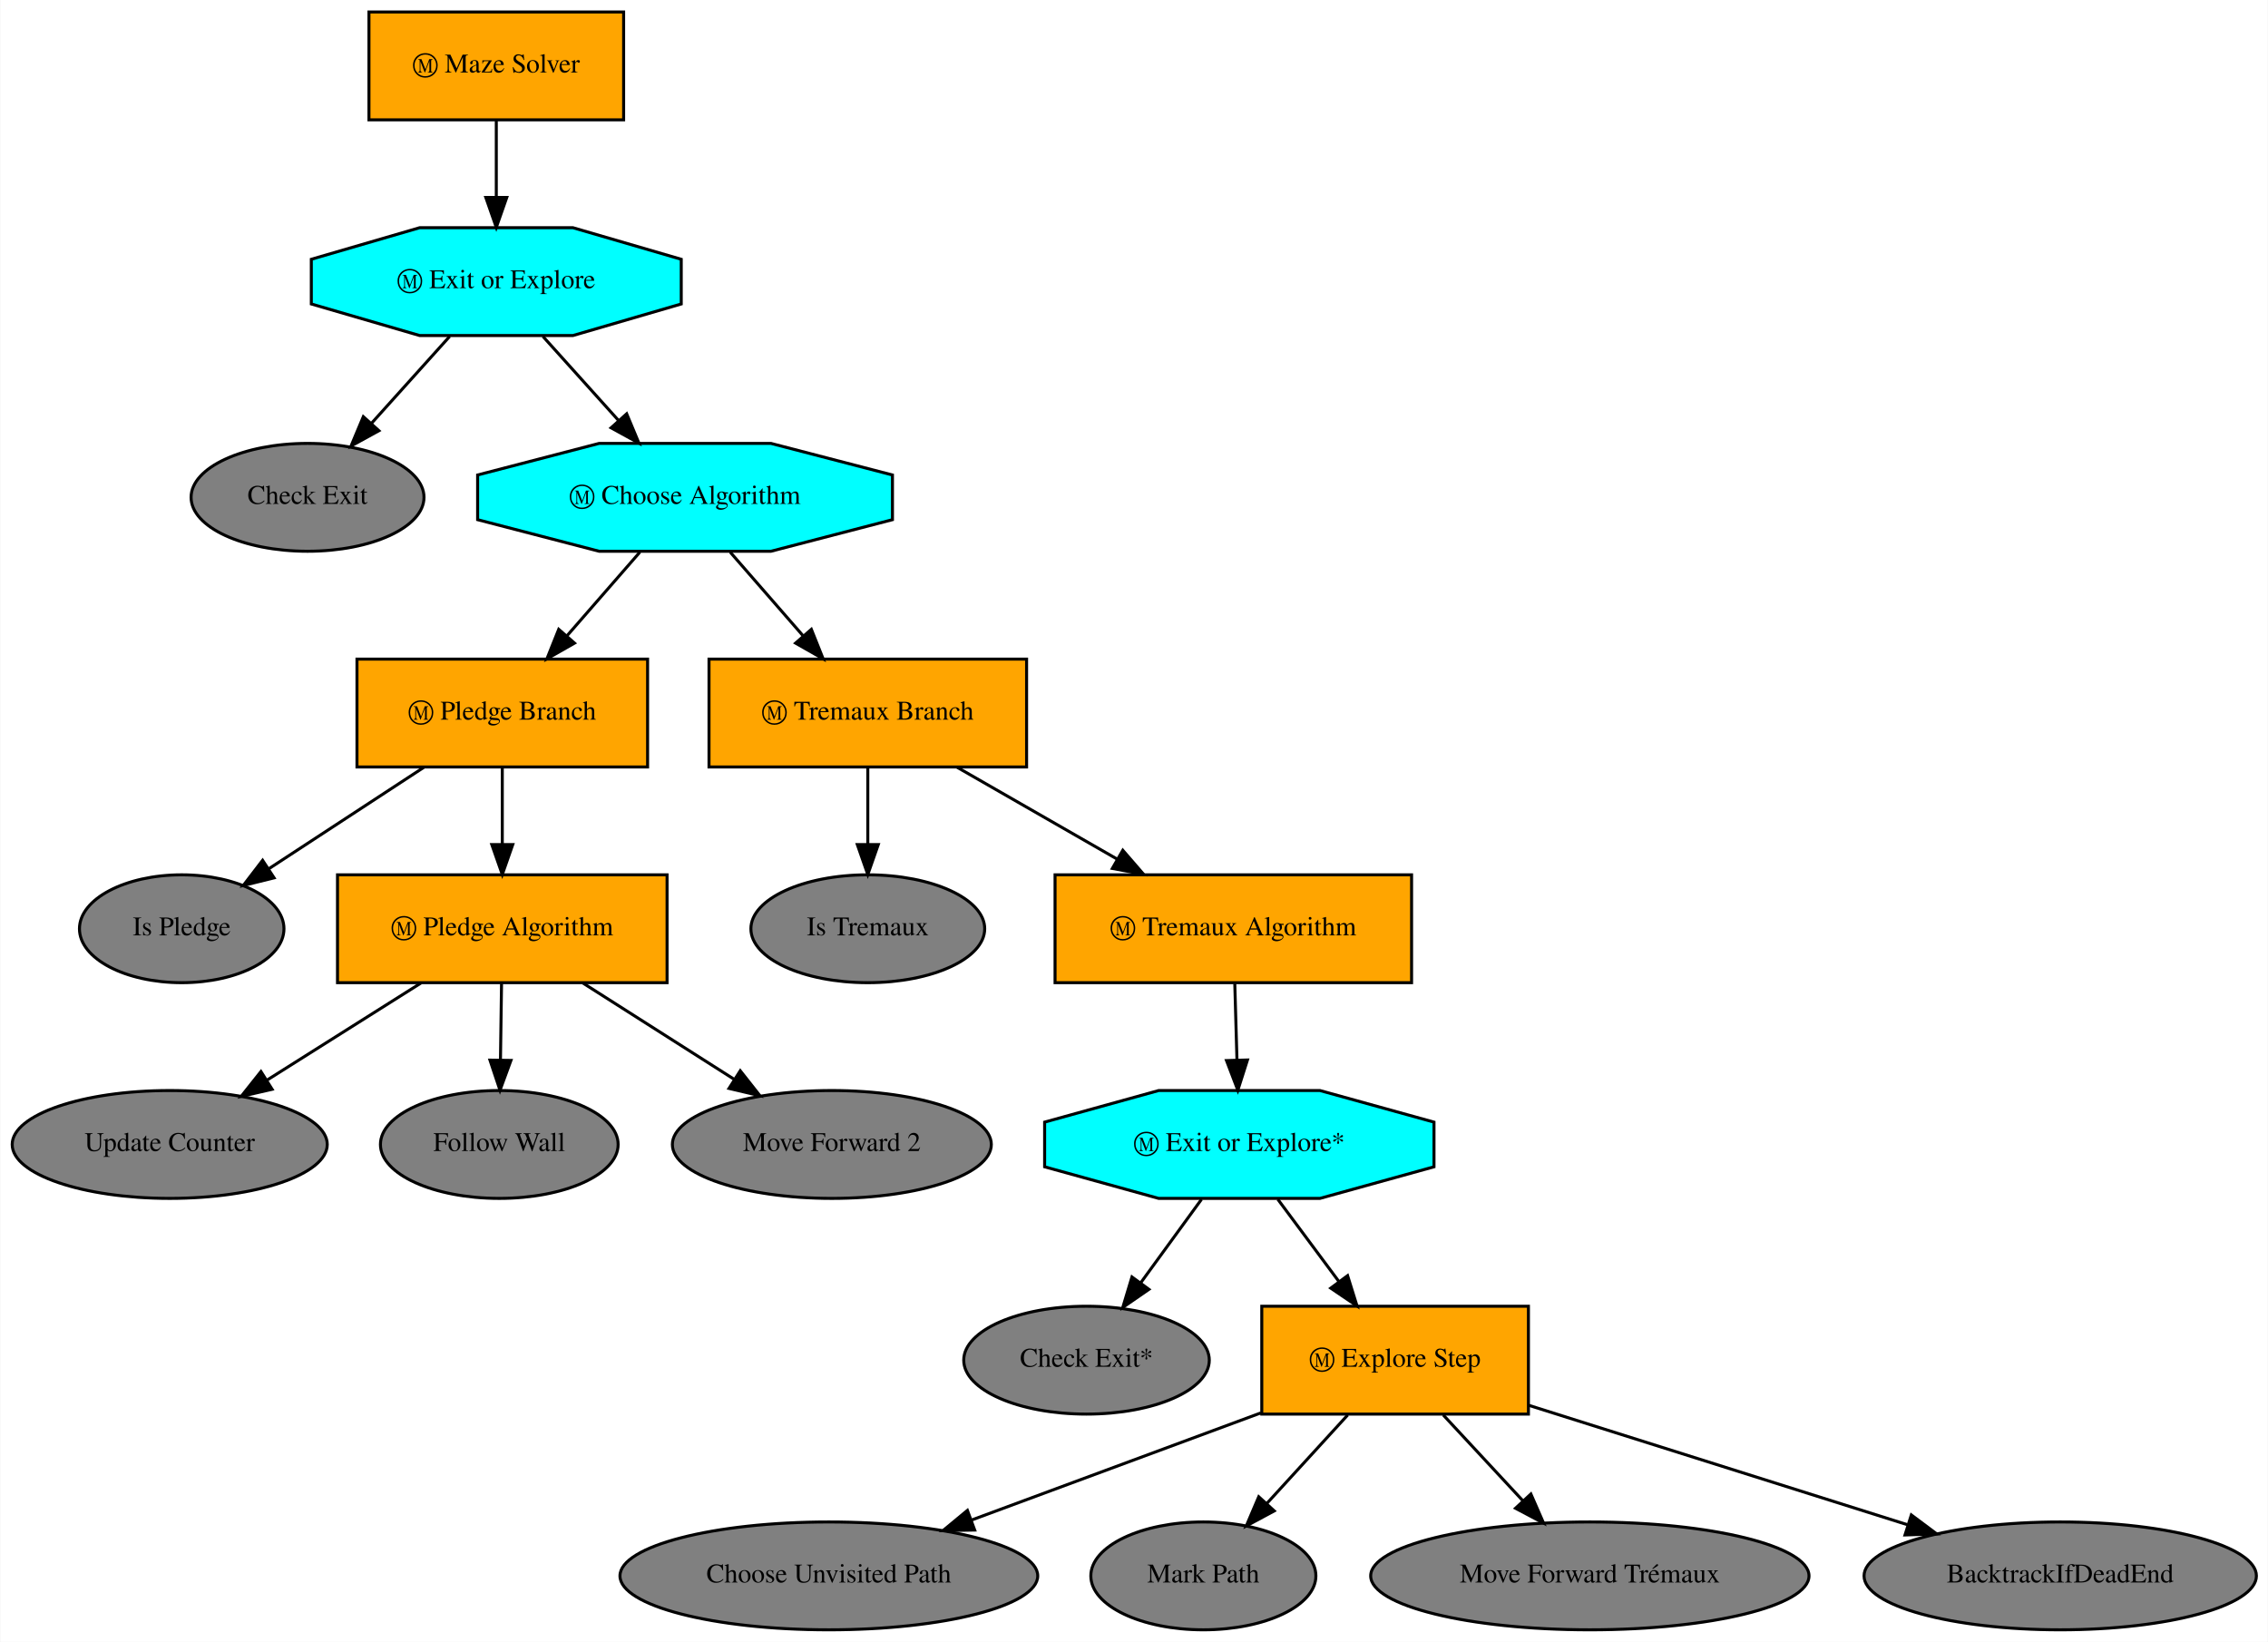
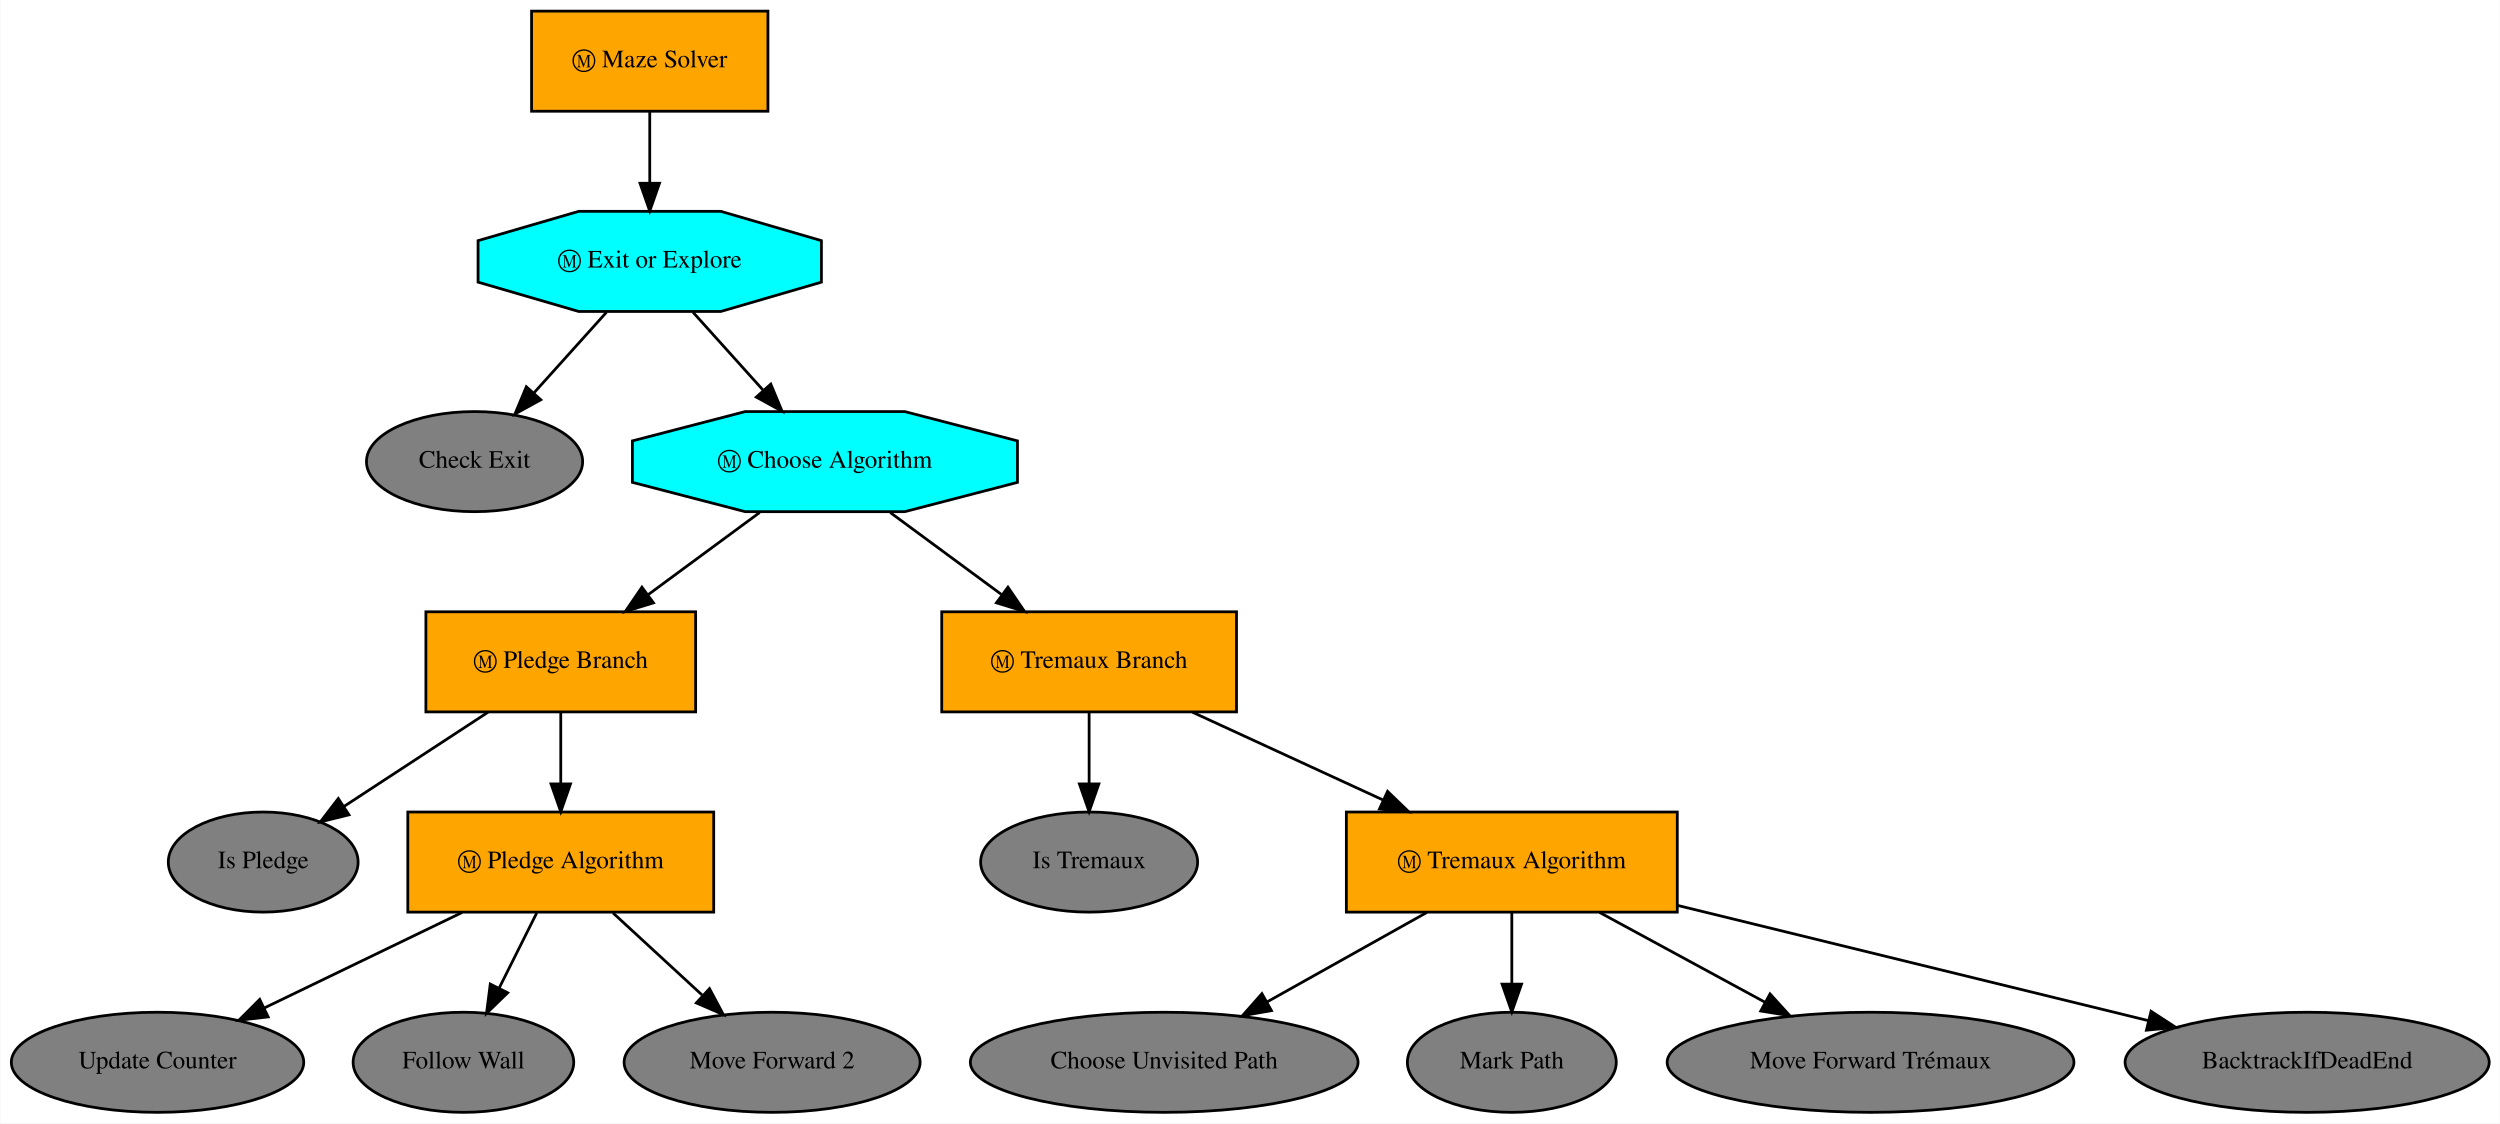
- <svg xmlns="http://www.w3.org/2000/svg" width="757pt" height="548pt" viewBox="0.00 0.00 756.78 548.00">
-   <g id="graph0" class="graph" transform="scale(1 1) rotate(0) translate(4 544)">
-     <polygon fill="white" stroke="transparent" points="-4,4 -4,-544 752.78,-544 752.78,4 -4,4" />
+ <svg xmlns="http://www.w3.org/2000/svg" width="899pt" height="404pt" viewBox="0.00 0.00 898.78 404.00">
+   <g id="graph0" class="graph" transform="scale(1 1) rotate(0) translate(4 400)">
+     <polygon fill="white" stroke="transparent" points="-4,4 -4,-400 894.78,-400 894.78,4 -4,4" />
    <g id="node1" class="node">
-       <polygon fill="orange" stroke="black" points="204.04,-540 119.04,-540 119.04,-504 204.04,-504 204.04,-540" />
-       <text text-anchor="middle" x="161.54" y="-519.8" font-family="Times,serif" font-size="9.00">Ⓜ Maze Solver</text>
+       <polygon fill="orange" stroke="black" points="272.04,-396 187.04,-396 187.04,-360 272.04,-360 272.04,-396" />
+       <text text-anchor="middle" x="229.54" y="-375.8" font-family="Times,serif" font-size="9.00">Ⓜ Maze Solver</text>
    </g>
    <g id="node2" class="node">
-       <polygon fill="cyan" stroke="black" points="223.27,-442.54 223.27,-457.46 187.11,-468 135.97,-468 99.8,-457.46 99.8,-442.54 135.97,-432 187.11,-432 223.27,-442.54" />
-       <text text-anchor="middle" x="161.54" y="-447.8" font-family="Times,serif" font-size="9.00">Ⓜ Exit or Explore</text>
+       <polygon fill="cyan" stroke="black" points="291.27,-298.54 291.27,-313.46 255.11,-324 203.97,-324 167.8,-313.46 167.8,-298.54 203.97,-288 255.11,-288 291.27,-298.54" />
+       <text text-anchor="middle" x="229.54" y="-303.8" font-family="Times,serif" font-size="9.00">Ⓜ Exit or Explore</text>
    </g>
    <g id="edge1" class="edge">
-       <path fill="none" stroke="black" d="M161.54,-503.7C161.54,-495.98 161.54,-486.71 161.54,-478.11" />
-       <polygon fill="black" stroke="black" points="165.04,-478.1 161.54,-468.1 158.04,-478.1 165.04,-478.1" />
+       <path fill="none" stroke="black" d="M229.54,-359.7C229.54,-351.98 229.54,-342.71 229.54,-334.11" />
+       <polygon fill="black" stroke="black" points="233.04,-334.1 229.54,-324.1 226.04,-334.1 233.04,-334.1" />
    </g>
    <g id="node3" class="node">
-       <ellipse fill="gray" stroke="black" cx="98.54" cy="-378" rx="38.87" ry="18" />
-       <text text-anchor="middle" x="98.54" y="-375.8" font-family="Times,serif" font-size="9.00">Check Exit</text>
+       <ellipse fill="gray" stroke="black" cx="166.54" cy="-234" rx="38.87" ry="18" />
+       <text text-anchor="middle" x="166.54" y="-231.8" font-family="Times,serif" font-size="9.00">Check Exit</text>
    </g>
    <g id="edge2" class="edge">
-       <path fill="none" stroke="black" d="M145.97,-431.7C138.11,-422.97 128.46,-412.24 119.92,-402.75" />
-       <polygon fill="black" stroke="black" points="122.36,-400.24 113.07,-395.14 117.16,-404.92 122.36,-400.24" />
+       <path fill="none" stroke="black" d="M213.97,-287.7C206.11,-278.97 196.46,-268.24 187.92,-258.75" />
+       <polygon fill="black" stroke="black" points="190.36,-256.24 181.07,-251.14 185.16,-260.92 190.36,-256.24" />
    </g>
    <g id="node4" class="node">
-       <polygon fill="cyan" stroke="black" points="293.77,-370.54 293.77,-385.46 253.22,-396 195.86,-396 155.31,-385.46 155.31,-370.54 195.86,-360 253.22,-360 293.77,-370.54" />
-       <text text-anchor="middle" x="224.54" y="-375.8" font-family="Times,serif" font-size="9.00">Ⓜ Choose Algorithm</text>
+       <polygon fill="cyan" stroke="black" points="361.77,-226.54 361.77,-241.46 321.22,-252 263.86,-252 223.31,-241.46 223.31,-226.54 263.86,-216 321.22,-216 361.77,-226.54" />
+       <text text-anchor="middle" x="292.54" y="-231.8" font-family="Times,serif" font-size="9.00">Ⓜ Choose Algorithm</text>
    </g>
    <g id="edge3" class="edge">
-       <path fill="none" stroke="black" d="M177.11,-431.7C184.74,-423.22 194.06,-412.86 202.41,-403.58" />
-       <polygon fill="black" stroke="black" points="205.06,-405.88 209.14,-396.1 199.85,-401.2 205.06,-405.88" />
+       <path fill="none" stroke="black" d="M245.11,-287.7C252.74,-279.22 262.06,-268.86 270.41,-259.58" />
+       <polygon fill="black" stroke="black" points="273.06,-261.88 277.14,-252.1 267.85,-257.2 273.06,-261.88" />
    </g>
    <g id="node5" class="node">
-       <polygon fill="orange" stroke="black" points="212.04,-324 115.04,-324 115.04,-288 212.04,-288 212.04,-324" />
-       <text text-anchor="middle" x="163.54" y="-303.8" font-family="Times,serif" font-size="9.00">Ⓜ Pledge Branch</text>
+       <polygon fill="orange" stroke="black" points="246.04,-180 149.04,-180 149.04,-144 246.04,-144 246.04,-180" />
+       <text text-anchor="middle" x="197.54" y="-159.8" font-family="Times,serif" font-size="9.00">Ⓜ Pledge Branch</text>
    </g>
    <g id="edge4" class="edge">
-       <path fill="none" stroke="black" d="M209.46,-359.7C202.15,-351.3 193.23,-341.07 185.2,-331.86" />
-       <polygon fill="black" stroke="black" points="187.65,-329.34 178.44,-324.1 182.38,-333.94 187.65,-329.34" />
+       <path fill="none" stroke="black" d="M269.06,-215.7C256.98,-206.8 242.08,-195.82 229.02,-186.2" />
+       <polygon fill="black" stroke="black" points="230.88,-183.22 220.75,-180.1 226.73,-188.85 230.88,-183.22" />
    </g>
    <g id="node11" class="node">
-       <polygon fill="orange" stroke="black" points="338.54,-324 232.54,-324 232.54,-288 338.54,-288 338.54,-324" />
-       <text text-anchor="middle" x="285.54" y="-303.8" font-family="Times,serif" font-size="9.00">Ⓜ Tremaux Branch</text>
+       <polygon fill="orange" stroke="black" points="440.54,-180 334.54,-180 334.54,-144 440.54,-144 440.54,-180" />
+       <text text-anchor="middle" x="387.54" y="-159.8" font-family="Times,serif" font-size="9.00">Ⓜ Tremaux Branch</text>
    </g>
    <g id="edge10" class="edge">
-       <path fill="none" stroke="black" d="M239.62,-359.7C246.93,-351.3 255.85,-341.07 263.87,-331.86" />
-       <polygon fill="black" stroke="black" points="266.7,-333.94 270.63,-324.1 261.43,-329.34 266.7,-333.94" />
+       <path fill="none" stroke="black" d="M316.02,-215.7C328.1,-206.8 342.99,-195.82 356.05,-186.2" />
+       <polygon fill="black" stroke="black" points="358.35,-188.85 364.33,-180.1 354.2,-183.22 358.35,-188.85" />
    </g>
    <g id="node6" class="node">
-       <ellipse fill="gray" stroke="black" cx="56.54" cy="-234" rx="34.13" ry="18" />
-       <text text-anchor="middle" x="56.54" y="-231.8" font-family="Times,serif" font-size="9.00">Is Pledge</text>
+       <ellipse fill="gray" stroke="black" cx="90.54" cy="-90" rx="34.13" ry="18" />
+       <text text-anchor="middle" x="90.54" y="-87.8" font-family="Times,serif" font-size="9.00">Is Pledge</text>
    </g>
    <g id="edge5" class="edge">
-       <path fill="none" stroke="black" d="M137.36,-287.88C121.7,-277.63 101.77,-264.59 85.62,-254.03" />
-       <polygon fill="black" stroke="black" points="87.37,-250.99 77.09,-248.44 83.54,-256.85 87.37,-250.99" />
+       <path fill="none" stroke="black" d="M171.36,-143.88C155.7,-133.63 135.77,-120.59 119.62,-110.03" />
+       <polygon fill="black" stroke="black" points="121.37,-106.99 111.09,-104.44 117.54,-112.85 121.37,-106.99" />
    </g>
    <g id="node7" class="node">
-       <polygon fill="orange" stroke="black" points="218.54,-252 108.54,-252 108.54,-216 218.54,-216 218.54,-252" />
-       <text text-anchor="middle" x="163.54" y="-231.8" font-family="Times,serif" font-size="9.00">Ⓜ Pledge Algorithm</text>
+       <polygon fill="orange" stroke="black" points="252.54,-108 142.54,-108 142.54,-72 252.54,-72 252.54,-108" />
+       <text text-anchor="middle" x="197.54" y="-87.8" font-family="Times,serif" font-size="9.00">Ⓜ Pledge Algorithm</text>
    </g>
    <g id="edge6" class="edge">
-       <path fill="none" stroke="black" d="M163.54,-287.7C163.54,-279.98 163.54,-270.71 163.54,-262.11" />
-       <polygon fill="black" stroke="black" points="167.04,-262.1 163.54,-252.1 160.04,-262.1 167.04,-262.1" />
+       <path fill="none" stroke="black" d="M197.54,-143.7C197.54,-135.98 197.54,-126.71 197.54,-118.11" />
+       <polygon fill="black" stroke="black" points="201.04,-118.1 197.54,-108.1 194.04,-118.1 201.04,-118.1" />
    </g>
    <g id="node8" class="node">
-       <ellipse fill="gray" stroke="black" cx="52.54" cy="-162" rx="52.58" ry="18" />
-       <text text-anchor="middle" x="52.54" y="-159.8" font-family="Times,serif" font-size="9.00">Update Counter</text>
+       <ellipse fill="gray" stroke="black" cx="52.54" cy="-18" rx="52.58" ry="18" />
+       <text text-anchor="middle" x="52.54" y="-15.8" font-family="Times,serif" font-size="9.00">Update Counter</text>
    </g>
    <g id="edge7" class="edge">
-       <path fill="none" stroke="black" d="M136.39,-215.88C120.9,-206.11 101.38,-193.8 85.08,-183.52" />
-       <polygon fill="black" stroke="black" points="86.72,-180.42 76.4,-178.05 82.99,-186.34 86.72,-180.42" />
+       <path fill="none" stroke="black" d="M162.07,-71.88C140.5,-61.46 112.95,-48.17 90.88,-37.51" />
+       <polygon fill="black" stroke="black" points="92.32,-34.32 81.79,-33.12 89.28,-40.62 92.32,-34.32" />
    </g>
    <g id="node9" class="node">
-       <ellipse fill="gray" stroke="black" cx="162.54" cy="-162" rx="39.67" ry="18" />
-       <text text-anchor="middle" x="162.54" y="-159.8" font-family="Times,serif" font-size="9.00">Follow Wall</text>
+       <ellipse fill="gray" stroke="black" cx="162.54" cy="-18" rx="39.67" ry="18" />
+       <text text-anchor="middle" x="162.54" y="-15.8" font-family="Times,serif" font-size="9.00">Follow Wall</text>
    </g>
    <g id="edge8" class="edge">
-       <path fill="none" stroke="black" d="M163.29,-215.7C163.18,-207.98 163.05,-198.71 162.93,-190.11" />
-       <polygon fill="black" stroke="black" points="166.43,-190.05 162.78,-180.1 159.43,-190.15 166.43,-190.05" />
+       <path fill="none" stroke="black" d="M188.89,-71.7C184.8,-63.52 179.84,-53.6 175.33,-44.58" />
+       <polygon fill="black" stroke="black" points="178.45,-43 170.85,-35.62 172.19,-46.13 178.45,-43" />
    </g>
    <g id="node10" class="node">
-       <ellipse fill="gray" stroke="black" cx="273.54" cy="-162" rx="53.23" ry="18" />
-       <text text-anchor="middle" x="273.54" y="-159.8" font-family="Times,serif" font-size="9.00">Move Forward 2</text>
+       <ellipse fill="gray" stroke="black" cx="273.54" cy="-18" rx="53.23" ry="18" />
+       <text text-anchor="middle" x="273.54" y="-15.8" font-family="Times,serif" font-size="9.00">Move Forward 2</text>
    </g>
    <g id="edge9" class="edge">
-       <path fill="none" stroke="black" d="M190.45,-215.88C205.69,-206.18 224.86,-193.97 240.95,-183.74" />
-       <polygon fill="black" stroke="black" points="242.97,-186.6 249.53,-178.28 239.21,-180.7 242.97,-186.6" />
+       <path fill="none" stroke="black" d="M216.33,-71.7C225.99,-62.79 237.91,-51.81 248.36,-42.19" />
+       <polygon fill="black" stroke="black" points="251.03,-44.49 256.01,-35.14 246.28,-39.34 251.03,-44.49" />
    </g>
    <g id="node12" class="node">
-       <ellipse fill="gray" stroke="black" cx="285.54" cy="-234" rx="39.02" ry="18" />
-       <text text-anchor="middle" x="285.54" y="-231.8" font-family="Times,serif" font-size="9.00">Is Tremaux</text>
+       <ellipse fill="gray" stroke="black" cx="387.54" cy="-90" rx="39.02" ry="18" />
+       <text text-anchor="middle" x="387.54" y="-87.8" font-family="Times,serif" font-size="9.00">Is Tremaux</text>
    </g>
    <g id="edge11" class="edge">
-       <path fill="none" stroke="black" d="M285.54,-287.7C285.54,-279.98 285.54,-270.71 285.54,-262.11" />
-       <polygon fill="black" stroke="black" points="289.04,-262.1 285.54,-252.1 282.04,-262.1 289.04,-262.1" />
+       <path fill="none" stroke="black" d="M387.54,-143.7C387.54,-135.98 387.54,-126.71 387.54,-118.11" />
+       <polygon fill="black" stroke="black" points="391.04,-118.1 387.54,-108.1 384.04,-118.1 391.04,-118.1" />
    </g>
    <g id="node13" class="node">
-       <polygon fill="orange" stroke="black" points="467.04,-252 348.04,-252 348.04,-216 467.04,-216 467.04,-252" />
-       <text text-anchor="middle" x="407.54" y="-231.8" font-family="Times,serif" font-size="9.00">Ⓜ Tremaux Algorithm</text>
+       <polygon fill="orange" stroke="black" points="599.04,-108 480.04,-108 480.04,-72 599.04,-72 599.04,-108" />
+       <text text-anchor="middle" x="539.54" y="-87.8" font-family="Times,serif" font-size="9.00">Ⓜ Tremaux Algorithm</text>
    </g>
    <g id="edge12" class="edge">
-       <path fill="none" stroke="black" d="M315.38,-287.88C331.48,-278.64 351.54,-267.13 368.83,-257.21" />
-       <polygon fill="black" stroke="black" points="370.65,-260.2 377.58,-252.19 367.16,-254.13 370.65,-260.2" />
+       <path fill="none" stroke="black" d="M424.72,-143.88C445.41,-134.35 471.34,-122.41 493.32,-112.28" />
+       <polygon fill="black" stroke="black" points="494.86,-115.43 502.48,-108.07 491.93,-109.07 494.86,-115.43" />
    </g>
    <g id="node14" class="node">
-       <polygon fill="cyan" stroke="black" points="474.52,-154.54 474.52,-169.46 436.46,-180 382.62,-180 344.56,-169.46 344.56,-154.54 382.62,-144 436.46,-144 474.52,-154.54" />
-       <text text-anchor="middle" x="409.54" y="-159.8" font-family="Times,serif" font-size="9.00">Ⓜ Exit or Explore*</text>
+       <ellipse fill="gray" stroke="black" cx="414.54" cy="-18" rx="69.72" ry="18" />
+       <text text-anchor="middle" x="414.54" y="-15.8" font-family="Times,serif" font-size="9.00">Choose Unvisited Path</text>
    </g>
    <g id="edge13" class="edge">
-       <path fill="none" stroke="black" d="M408.03,-215.7C408.25,-207.98 408.52,-198.71 408.76,-190.11" />
-       <polygon fill="black" stroke="black" points="412.26,-190.2 409.05,-180.1 405.27,-190 412.26,-190.2" />
+       <path fill="none" stroke="black" d="M508.96,-71.88C491.65,-62.18 469.87,-49.98 451.59,-39.75" />
+       <polygon fill="black" stroke="black" points="453.1,-36.58 442.66,-34.75 449.68,-42.69 453.1,-36.58" />
    </g>
    <g id="node15" class="node">
-       <ellipse fill="gray" stroke="black" cx="358.54" cy="-90" rx="40.98" ry="18" />
-       <text text-anchor="middle" x="358.54" y="-87.8" font-family="Times,serif" font-size="9.00">Check Exit*</text>
+       <ellipse fill="gray" stroke="black" cx="539.54" cy="-18" rx="37.56" ry="18" />
+       <text text-anchor="middle" x="539.54" y="-15.8" font-family="Times,serif" font-size="9.00">Mark Path</text>
    </g>
    <g id="edge14" class="edge">
-       <path fill="none" stroke="black" d="M396.93,-143.7C390.79,-135.27 383.29,-124.97 376.56,-115.73" />
-       <polygon fill="black" stroke="black" points="379.37,-113.64 370.65,-107.62 373.71,-117.77 379.37,-113.64" />
+       <path fill="none" stroke="black" d="M539.54,-71.7C539.54,-63.98 539.54,-54.71 539.54,-46.11" />
+       <polygon fill="black" stroke="black" points="543.04,-46.1 539.54,-36.1 536.04,-46.1 543.04,-46.1" />
    </g>
    <g id="node16" class="node">
-       <polygon fill="orange" stroke="black" points="506.04,-108 417.04,-108 417.04,-72 506.04,-72 506.04,-108" />
-       <text text-anchor="middle" x="461.54" y="-87.8" font-family="Times,serif" font-size="9.00">Ⓜ Explore Step</text>
+       <ellipse fill="gray" stroke="black" cx="668.54" cy="-18" rx="73.15" ry="18" />
+       <text text-anchor="middle" x="668.54" y="-15.8" font-family="Times,serif" font-size="9.00">Move Forward Trémaux</text>
    </g>
    <g id="edge15" class="edge">
-       <path fill="none" stroke="black" d="M422.39,-143.7C428.56,-135.39 436.08,-125.28 442.86,-116.14" />
-       <polygon fill="black" stroke="black" points="445.68,-118.22 448.83,-108.1 440.06,-114.04 445.68,-118.22" />
+       <path fill="none" stroke="black" d="M571.1,-71.88C589.04,-62.14 611.64,-49.87 630.56,-39.61" />
+       <polygon fill="black" stroke="black" points="632.39,-42.6 639.51,-34.75 629.05,-36.44 632.39,-42.6" />
    </g>
    <g id="node17" class="node">
-       <ellipse fill="gray" stroke="black" cx="272.54" cy="-18" rx="69.72" ry="18" />
-       <text text-anchor="middle" x="272.54" y="-15.8" font-family="Times,serif" font-size="9.00">Choose Unvisited Path</text>
+       <ellipse fill="gray" stroke="black" cx="825.54" cy="-18" rx="65.48" ry="18" />
+       <text text-anchor="middle" x="825.54" y="-15.8" font-family="Times,serif" font-size="9.00">BacktrackIfDeadEnd</text>
    </g>
    <g id="edge16" class="edge">
-       <path fill="none" stroke="black" d="M416.75,-72.41C387.72,-61.66 349.94,-47.67 320.33,-36.7" />
-       <polygon fill="black" stroke="black" points="321.22,-33.3 310.63,-33.11 318.79,-39.86 321.22,-33.3" />
-     </g>
-     <g id="node18" class="node">
-       <ellipse fill="gray" stroke="black" cx="397.54" cy="-18" rx="37.56" ry="18" />
-       <text text-anchor="middle" x="397.54" y="-15.8" font-family="Times,serif" font-size="9.00">Mark Path</text>
-     </g>
-     <g id="edge17" class="edge">
-       <path fill="none" stroke="black" d="M445.72,-71.7C437.54,-62.75 427.45,-51.71 418.62,-42.06" />
-       <polygon fill="black" stroke="black" points="421.2,-39.69 411.87,-34.67 416.03,-44.41 421.2,-39.69" />
-     </g>
-     <g id="node19" class="node">
-       <ellipse fill="gray" stroke="black" cx="526.54" cy="-18" rx="73.15" ry="18" />
-       <text text-anchor="middle" x="526.54" y="-15.8" font-family="Times,serif" font-size="9.00">Move Forward Trémaux</text>
-     </g>
-     <g id="edge18" class="edge">
-       <path fill="none" stroke="black" d="M477.61,-71.7C485.6,-63.09 495.38,-52.55 504.1,-43.17" />
-       <polygon fill="black" stroke="black" points="506.86,-45.33 511.1,-35.62 501.73,-40.57 506.86,-45.33" />
-     </g>
-     <g id="node20" class="node">
-       <ellipse fill="gray" stroke="black" cx="683.54" cy="-18" rx="65.48" ry="18" />
-       <text text-anchor="middle" x="683.54" y="-15.8" font-family="Times,serif" font-size="9.00">BacktrackIfDeadEnd</text>
-     </g>
-     <g id="edge19" class="edge">
-       <path fill="none" stroke="black" d="M506.2,-74.92C542.69,-63.41 594.3,-47.14 632.44,-35.11" />
-       <polygon fill="black" stroke="black" points="633.84,-38.34 642.32,-32 631.73,-31.66 633.84,-38.34" />
+       <path fill="none" stroke="black" d="M599.15,-74.41C648.92,-62.23 719.42,-44.97 768.47,-32.97" />
+       <polygon fill="black" stroke="black" points="769.41,-36.34 778.29,-30.56 767.75,-29.54 769.41,-36.34" />
    </g>
  </g>
</svg>
